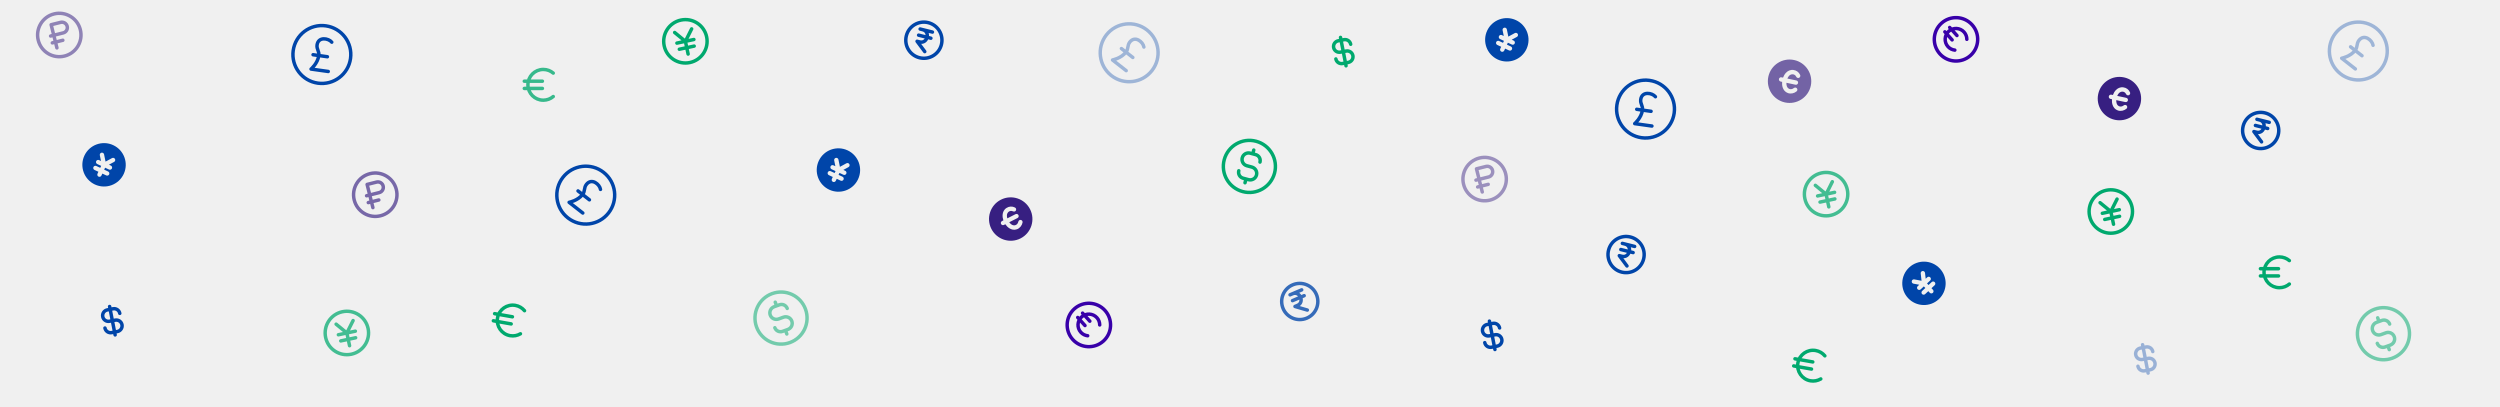
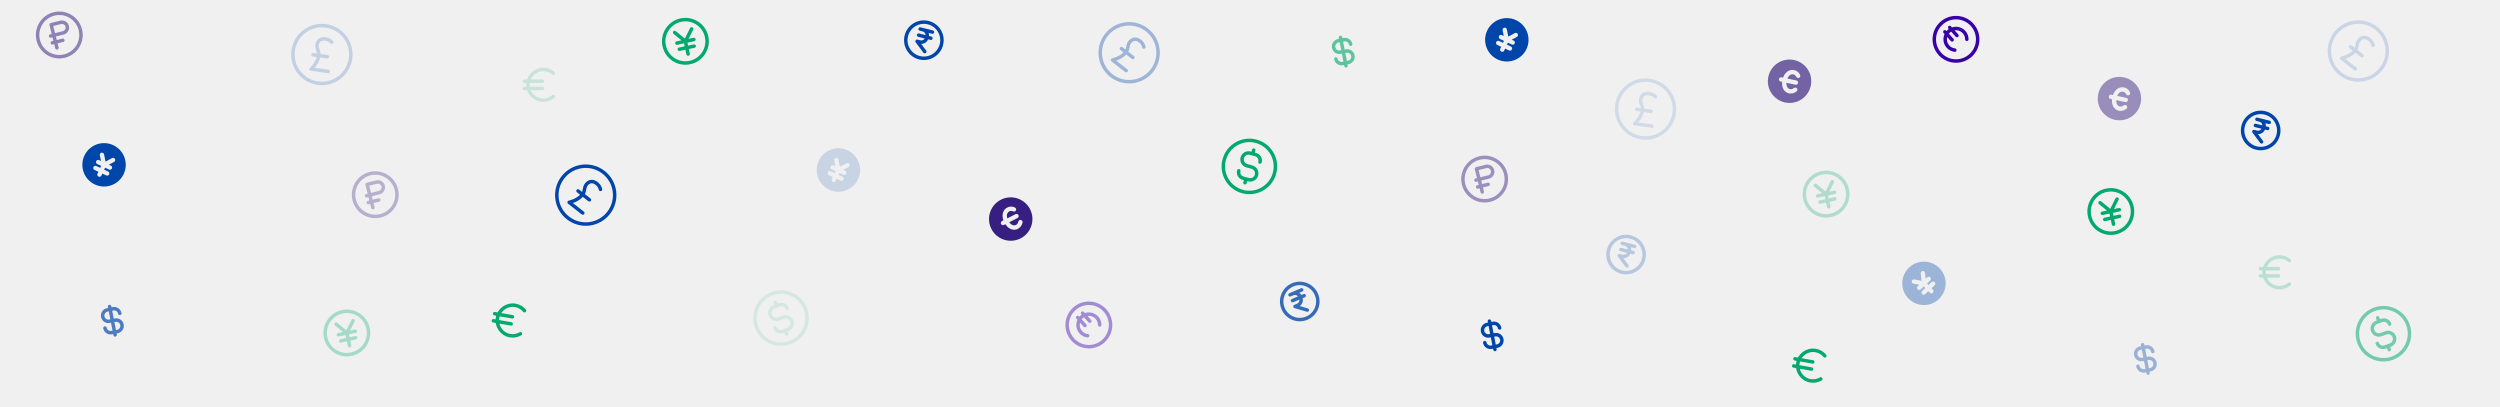
<svg xmlns="http://www.w3.org/2000/svg" width="1440" height="234" viewBox="0 0 1440 234" fill="none">
  <g clip-path="url(#clip0_4_110)">
    <g clip-path="url(#clip1_4_110)">
-       <path fill-rule="evenodd" clip-rule="evenodd" d="M488.217 86.605C481.96 83.688 474.523 86.394 471.605 92.651C468.687 98.908 471.394 106.345 477.651 109.263C483.908 112.18 491.345 109.473 494.263 103.217C497.18 96.96 494.473 89.523 488.217 86.605ZM489.229 94.558C489.558 95.165 489.334 95.924 488.728 96.253L485.755 97.87L486.861 98.386C487.487 98.677 487.757 99.421 487.465 100.047C487.174 100.673 486.43 100.943 485.804 100.651L483.539 99.595L483.01 100.728L485.276 101.784C485.902 102.076 486.172 102.82 485.881 103.446C485.589 104.071 484.845 104.342 484.219 104.05L481.954 102.994L481.425 104.126C481.134 104.752 480.39 105.023 479.764 104.731C479.139 104.439 478.868 103.696 479.16 103.07L479.688 101.937L477.422 100.881C476.797 100.589 476.526 99.845 476.818 99.219C477.109 98.594 477.853 98.323 478.479 98.615L480.744 99.671L481.273 98.538L479.007 97.482C478.381 97.19 478.111 96.446 478.402 95.821C478.694 95.195 479.438 94.924 480.064 95.216L481.169 95.732L480.497 92.415C480.36 91.739 480.797 91.079 481.474 90.942C482.15 90.805 482.81 91.242 482.947 91.919L483.793 96.092L487.533 94.057C488.14 93.727 488.899 93.952 489.229 94.558Z" fill="#0045A9" />
+       <path fill-rule="evenodd" clip-rule="evenodd" d="M488.217 86.605C481.96 83.688 474.523 86.394 471.605 92.651C468.687 98.908 471.394 106.345 477.651 109.263C483.908 112.18 491.345 109.473 494.263 103.217C497.18 96.96 494.473 89.523 488.217 86.605ZM489.229 94.558C489.558 95.165 489.334 95.924 488.728 96.253L485.755 97.87L486.861 98.386C487.487 98.677 487.757 99.421 487.465 100.047C487.174 100.673 486.43 100.943 485.804 100.651L483.539 99.595L483.01 100.728L485.276 101.784C485.902 102.076 486.172 102.82 485.881 103.446C485.589 104.071 484.845 104.342 484.219 104.05L481.954 102.994L481.425 104.126C481.134 104.752 480.39 105.023 479.764 104.731C479.139 104.439 478.868 103.696 479.16 103.07L479.688 101.937L477.422 100.881C476.797 100.589 476.526 99.845 476.818 99.219C477.109 98.594 477.853 98.323 478.479 98.615L480.744 99.671L481.273 98.538L479.007 97.482C478.381 97.19 478.111 96.446 478.402 95.821C478.694 95.195 479.438 94.924 480.064 95.216L481.169 95.732L480.497 92.415C480.36 91.739 480.797 91.079 481.474 90.942C482.15 90.805 482.81 91.242 482.947 91.919L483.793 96.092L487.533 94.057C488.14 93.727 488.899 93.952 489.229 94.558Z" fill="#0045A9" fill-opacity="0.17" />
    </g>
    <path d="M335.691 122.696L327.811 116.54C327.811 116.54 332.752 115.629 335.568 112.025C337.107 110.055 336.209 108.267 337.748 106.245C340.846 102.283 345.453 106.221 345.881 109.093M332.941 109.973L339.508 115.103M350.528 122.656C344.861 129.909 334.387 131.195 327.133 125.528C319.88 119.861 318.594 109.387 324.261 102.134C329.928 94.88 340.402 93.594 347.656 99.261C354.909 104.928 356.195 115.402 350.528 122.656Z" stroke="#0045A9" stroke-width="2" stroke-linecap="round" stroke-linejoin="round" />
    <g clip-path="url(#clip2_4_110)">
-       <path d="M201.35 199.127L199.791 191.791M199.791 191.791L203.382 184.638M199.791 191.791L193.601 186.717M204.682 190.751L194.9 192.83M204.85 194.549L196.291 196.369M212.018 189.192C213.453 195.945 209.142 202.582 202.39 204.018C195.637 205.453 188.999 201.142 187.564 194.39C186.129 187.637 190.439 180.999 197.192 179.564C203.945 178.129 210.582 182.439 212.018 189.192Z" stroke="#00A96E" stroke-opacity="0.72" stroke-width="2" stroke-linecap="round" stroke-linejoin="round" />
+       <path d="M201.35 199.127L199.791 191.791M199.791 191.791L203.382 184.638M199.791 191.791L193.601 186.717M204.682 190.751L194.9 192.83M204.85 194.549L196.291 196.369M212.018 189.192C213.453 195.945 209.142 202.582 202.39 204.018C195.637 205.453 188.999 201.142 187.564 194.39C186.129 187.637 190.439 180.999 197.192 179.564C203.945 178.129 210.582 182.439 212.018 189.192Z" stroke="#00A96E" stroke-opacity="0.32" stroke-width="2" stroke-linecap="round" stroke-linejoin="round" />
    </g>
    <g clip-path="url(#clip3_4_110)">
      <path fill-rule="evenodd" clip-rule="evenodd" d="M65.217 83.605C58.96 80.688 51.523 83.394 48.605 89.651C45.688 95.908 48.394 103.345 54.651 106.263C60.908 109.18 68.345 106.473 71.263 100.217C74.18 93.96 71.473 86.523 65.217 83.605ZM66.229 91.558C66.558 92.165 66.334 92.924 65.728 93.253L62.755 94.87L63.861 95.386C64.487 95.677 64.757 96.421 64.466 97.047C64.174 97.673 63.43 97.943 62.804 97.651L60.538 96.595L60.01 97.728L62.276 98.784C62.902 99.076 63.172 99.82 62.881 100.446C62.589 101.071 61.845 101.342 61.219 101.05L58.954 99.994L58.425 101.126C58.134 101.752 57.39 102.023 56.764 101.731C56.139 101.439 55.868 100.696 56.16 100.07L56.688 98.937L54.422 97.88C53.797 97.589 53.526 96.845 53.818 96.219C54.109 95.594 54.853 95.323 55.479 95.615L57.745 96.671L58.273 95.538L56.007 94.482C55.381 94.19 55.111 93.446 55.402 92.821C55.694 92.195 56.438 91.924 57.063 92.216L58.169 92.732L57.497 89.415C57.36 88.739 57.797 88.079 58.474 87.942C59.15 87.805 59.81 88.242 59.947 88.919L60.793 93.092L64.533 91.057C65.14 90.727 65.899 90.952 66.229 91.558Z" fill="#0045A9" />
    </g>
    <g clip-path="url(#clip4_4_110)">
-       <path d="M446.306 188.77C446.967 190.587 448.975 191.523 450.792 190.862L453.846 189.751C455.792 189.042 456.796 186.89 456.087 184.944C455.379 182.998 453.227 181.995 451.281 182.703L448.462 183.729C446.516 184.437 444.364 183.434 443.655 181.488C442.947 179.541 443.95 177.39 445.897 176.681L448.951 175.57C450.767 174.909 452.775 175.845 453.437 177.661M446.537 174.054L447.306 176.168M452.436 190.264L453.206 192.378M463.967 178.086C466.8 185.87 462.786 194.478 455.002 197.311C447.217 200.145 438.609 196.131 435.776 188.346C432.942 180.562 436.956 171.954 444.741 169.12C452.526 166.287 461.133 170.301 463.967 178.086Z" stroke="#00A96E" stroke-opacity="0.52" stroke-width="2" stroke-linecap="round" stroke-linejoin="round" />
+       <path d="M446.306 188.77C446.967 190.587 448.975 191.523 450.792 190.862L453.846 189.751C455.792 189.042 456.796 186.89 456.087 184.944C455.379 182.998 453.227 181.995 451.281 182.703L448.462 183.729C446.516 184.437 444.364 183.434 443.655 181.488C442.947 179.541 443.95 177.39 445.897 176.681L448.951 175.57C450.767 174.909 452.775 175.845 453.437 177.661M446.537 174.054L447.306 176.168M452.436 190.264L453.206 192.378M463.967 178.086C466.8 185.87 462.786 194.478 455.002 197.311C447.217 200.145 438.609 196.131 435.776 188.346C432.942 180.562 436.956 171.954 444.741 169.12C452.526 166.287 461.133 170.301 463.967 178.086Z" stroke="#00A96E" stroke-opacity="0.12" stroke-width="2" stroke-linecap="round" stroke-linejoin="round" />
    </g>
-     <path d="M318.667 42.103C317.122 40.791 315.122 40 312.938 40C308.047 40 304.083 43.964 304.083 48.854C304.083 53.744 308.047 57.708 312.938 57.708C315.122 57.708 317.122 56.917 318.667 55.605M302 50.938H312.417M302 46.771H312.417" stroke="#00A96E" stroke-opacity="0.77" stroke-width="2" stroke-linecap="round" stroke-linejoin="round" />
+     <path d="M318.667 42.103C317.122 40.791 315.122 40 312.938 40C308.047 40 304.083 43.964 304.083 48.854C304.083 53.744 308.047 57.708 312.938 57.708C315.122 57.708 317.122 56.917 318.667 55.605M302 50.938H312.417M302 46.771H312.417" stroke="#00A96E" stroke-opacity="0.17" stroke-width="2" stroke-linecap="round" stroke-linejoin="round" />
    <path d="M302.123 178.965C300.83 177.405 298.998 176.279 296.846 175.899C292.031 175.05 287.438 178.266 286.589 183.081C285.74 187.897 288.956 192.489 293.771 193.339C295.923 193.718 298.03 193.286 299.779 192.262M284.176 184.771L294.434 186.58M284.899 180.668L295.158 182.477" stroke="#00A96E" stroke-width="2" stroke-linecap="round" stroke-linejoin="round" />
-     <path d="M189.07 41.168L179.167 39.776C179.167 39.776 182.992 36.517 183.628 31.988C183.976 29.512 182.304 28.413 182.626 25.892C183.328 20.912 189.287 22.019 191.093 24.292M180.327 31.524L188.579 32.684M201.899 33.714C200.618 42.829 192.19 49.18 183.075 47.899C173.96 46.618 167.609 38.19 168.89 29.075C170.171 19.96 178.599 13.609 187.714 14.89C196.829 16.171 203.18 24.599 201.899 33.714Z" stroke="#0045A9" stroke-width="2" stroke-linecap="round" stroke-linejoin="round" />
+     <path d="M189.07 41.168L179.167 39.776C179.167 39.776 182.992 36.517 183.628 31.988C183.976 29.512 182.304 28.413 182.626 25.892C183.328 20.912 189.287 22.019 191.093 24.292M180.327 31.524L188.579 32.684M201.899 33.714C200.618 42.829 192.19 49.18 183.075 47.899C173.96 46.618 167.609 38.19 168.89 29.075C170.171 19.96 178.599 13.609 187.714 14.89C196.829 16.171 203.18 24.599 201.899 33.714Z" stroke="#0045A9" stroke-opacity="0.19" stroke-width="2" stroke-linecap="round" stroke-linejoin="round" />
    <g clip-path="url(#clip5_4_110)">
      <path d="M396.35 31.127L394.791 23.791M394.791 23.791L398.382 16.638M394.791 23.791L388.601 18.717M399.682 22.751L389.9 24.831M399.85 26.549L391.291 28.369M407.018 21.192C408.453 27.945 404.142 34.582 397.39 36.018C390.637 37.453 383.999 33.142 382.564 26.39C381.129 19.637 385.439 12.999 392.192 11.564C398.945 10.129 405.582 14.439 407.018 21.192Z" stroke="#00A96E" stroke-width="2" stroke-linecap="round" stroke-linejoin="round" />
    </g>
    <g clip-path="url(#clip6_4_110)">
-       <path d="M60.452 188.95C60.803 190.758 62.553 191.938 64.36 191.587L67.632 190.951C69.439 190.599 70.62 188.849 70.269 187.042C69.917 185.235 68.168 184.055 66.36 184.406L63.088 185.042C61.281 185.394 59.531 184.213 59.18 182.406C58.829 180.599 60.009 178.849 61.816 178.498L65.088 177.862C66.895 177.511 68.645 178.691 68.996 180.498M63.134 176.544L66.314 192.905" stroke="#0045A9" stroke-width="2" stroke-linecap="round" stroke-linejoin="round" />
+       <path d="M60.452 188.95C60.803 190.758 62.553 191.938 64.36 191.587L67.632 190.951C69.439 190.599 70.62 188.849 70.269 187.042C69.917 185.235 68.168 184.055 66.36 184.406L63.088 185.042C61.281 185.394 59.531 184.213 59.18 182.406C58.829 180.599 60.009 178.849 61.816 178.498L65.088 177.862C66.895 177.511 68.645 178.691 68.996 180.498M63.134 176.544L66.314 192.905" stroke="#0045A9" stroke-opacity="0.68" stroke-width="2" stroke-linecap="round" stroke-linejoin="round" />
    </g>
    <g clip-path="url(#clip7_4_110)">
-       <path d="M769.452 33.95C769.804 35.758 771.553 36.938 773.36 36.587L776.632 35.95C778.44 35.599 779.62 33.849 779.269 32.042C778.917 30.235 777.168 29.055 775.36 29.406L772.088 30.042C770.281 30.394 768.531 29.213 768.18 27.406C767.829 25.599 769.009 23.849 770.816 23.498L774.088 22.862C775.895 22.511 777.645 23.691 777.996 25.498M772.134 21.544L775.314 37.905" stroke="#00A96E" stroke-width="2" stroke-linecap="round" stroke-linejoin="round" />
+       <path d="M769.452 33.95C769.804 35.758 771.553 36.938 773.36 36.587L776.632 35.95C778.44 35.599 779.62 33.849 779.269 32.042C778.917 30.235 777.168 29.055 775.36 29.406L772.088 30.042C770.281 30.394 768.531 29.213 768.18 27.406C767.829 25.599 769.009 23.849 770.816 23.498L774.088 22.862C775.895 22.511 777.645 23.691 777.996 25.498M772.134 21.544L775.314 37.905" stroke="#00A96E" stroke-opacity="0.61" stroke-width="2" stroke-linecap="round" stroke-linejoin="round" />
    </g>
    <path d="M648.691 40.696L640.811 34.54C640.811 34.54 645.752 33.63 648.568 30.025C650.107 28.055 649.209 26.267 650.748 24.245C653.846 20.283 658.453 24.221 658.881 27.093M645.941 27.973L652.508 33.103M663.528 40.656C657.861 47.909 647.387 49.195 640.133 43.528C632.88 37.861 631.594 27.387 637.261 20.134C642.928 12.88 653.402 11.594 660.656 17.261C667.909 22.928 669.195 33.402 663.528 40.656Z" stroke="#0045A9" stroke-opacity="0.34" stroke-width="2" stroke-linecap="round" stroke-linejoin="round" />
    <path d="M29.457 14.238L34.915 12.877C36.59 12.46 38.286 13.479 38.703 15.153C39.121 16.828 38.102 18.524 36.427 18.942L30.969 20.302L29.457 14.238ZM29.457 14.238L32.784 27.579M31.273 20.227L29.15 20.756M36.197 23.186L30.133 24.698M46.281 17.129C47.952 23.827 43.875 30.611 37.177 32.281C30.478 33.952 23.694 29.875 22.024 23.177C20.354 16.478 24.43 9.694 31.129 8.024C37.827 6.354 44.611 10.43 46.281 17.129Z" stroke="#371F81" stroke-opacity="0.52" stroke-width="2" stroke-linecap="round" stroke-linejoin="round" />
    <g clip-path="url(#clip8_4_110)">
      <path d="M529.119 20.249L536.194 22.013M530.001 16.712L537.076 18.476M532.662 29.721L528.237 23.787L529.753 24.165C534.246 25.285 536.01 18.21 531.517 17.09M542.26 25.673C540.868 31.255 535.215 34.652 529.633 33.26C524.051 31.868 520.654 26.215 522.045 20.633C523.437 15.051 529.091 11.654 534.673 13.046C540.255 14.437 543.652 20.091 542.26 25.673Z" stroke="#0045A9" stroke-width="2" stroke-linecap="round" stroke-linejoin="round" />
    </g>
    <g clip-path="url(#clip9_4_110)">
      <path fill-rule="evenodd" clip-rule="evenodd" d="M1018.56 44.192C1020 37.439 1026.64 33.129 1033.39 34.564C1040.14 35.999 1044.45 42.637 1043.02 49.39C1041.58 56.142 1034.94 60.453 1028.19 59.018C1021.44 57.582 1017.13 50.945 1018.56 44.192ZM1026.5 47.156C1026.4 48.23 1026.49 49.346 1026.82 50.365C1027.28 51.782 1028.25 53.073 1029.91 53.633C1031.58 54.202 1033.51 53.746 1034.85 52.619C1035.38 52.175 1035.45 51.386 1035 50.858C1034.5 50.261 1033.72 50.331 1033.15 50.776C1031.7 51.929 1029.77 51.355 1029.2 49.59C1029.01 49.025 1028.94 48.364 1028.97 47.681L1034.2 48.793C1034.87 48.937 1035.54 48.506 1035.68 47.83C1035.83 47.155 1035.39 46.491 1034.72 46.348L1029.52 45.242C1029.77 44.637 1030.11 44.093 1030.5 43.671C1031.68 42.407 1033.74 42.455 1034.56 44.099C1034.87 44.734 1035.55 45.135 1036.25 44.82C1036.88 44.537 1037.16 43.795 1036.88 43.166C1036.14 41.532 1034.76 40.516 1032.98 40.294C1031.19 40.071 1029.72 40.844 1028.67 41.968C1027.95 42.744 1027.41 43.708 1027.04 44.715L1026.16 44.529C1025.48 44.385 1024.82 44.816 1024.68 45.491C1024.53 46.167 1024.97 46.831 1025.64 46.974L1026.5 47.156Z" fill="#371F81" fill-opacity="0.67" />
    </g>
    <g clip-path="url(#clip10_4_110)">
      <path fill-rule="evenodd" clip-rule="evenodd" d="M873.217 11.605C866.96 8.687 859.523 11.394 856.605 17.651C853.688 23.908 856.394 31.345 862.651 34.263C868.908 37.18 876.345 34.473 879.263 28.217C882.18 21.96 879.473 14.523 873.217 11.605ZM874.229 19.558C874.558 20.165 874.334 20.924 873.728 21.253L870.755 22.87L871.861 23.386C872.487 23.677 872.757 24.421 872.465 25.047C872.174 25.673 871.43 25.943 870.804 25.651L868.539 24.595L868.01 25.728L870.276 26.784C870.902 27.076 871.172 27.82 870.881 28.445C870.589 29.071 869.845 29.342 869.22 29.05L866.954 27.994L866.425 29.127C866.134 29.752 865.39 30.023 864.764 29.731C864.139 29.439 863.868 28.696 864.16 28.07L864.688 26.937L862.422 25.881C861.797 25.589 861.526 24.845 861.818 24.219C862.109 23.594 862.853 23.323 863.479 23.615L865.745 24.671L866.273 23.538L864.007 22.482C863.381 22.19 863.111 21.446 863.402 20.821C863.694 20.195 864.438 19.924 865.064 20.216L866.169 20.732L865.497 17.415C865.36 16.739 865.797 16.079 866.474 15.942C867.15 15.805 867.81 16.242 867.947 16.919L868.793 21.092L872.533 19.057C873.14 18.727 873.899 18.952 874.229 19.558Z" fill="#0045A9" />
    </g>
    <g clip-path="url(#clip11_4_110)">
      <path d="M1369.31 197.77C1369.97 199.587 1371.98 200.523 1373.79 199.862L1376.85 198.751C1378.79 198.042 1379.8 195.89 1379.09 193.944C1378.38 191.998 1376.23 190.995 1374.28 191.703L1371.46 192.729C1369.52 193.437 1367.36 192.434 1366.66 190.488C1365.95 188.541 1366.95 186.39 1368.9 185.681L1371.95 184.57C1373.77 183.909 1375.78 184.845 1376.44 186.661M1369.54 183.054L1370.31 185.168M1375.44 199.264L1376.21 201.378M1386.97 187.086C1389.8 194.87 1385.79 203.478 1378 206.311C1370.22 209.145 1361.61 205.131 1358.78 197.346C1355.94 189.562 1359.96 180.954 1367.74 178.12C1375.53 175.287 1384.13 179.301 1386.97 187.086Z" stroke="#00A96E" stroke-opacity="0.52" stroke-width="2" stroke-linecap="round" stroke-linejoin="round" />
    </g>
    <g clip-path="url(#clip12_4_110)">
      <path d="M1231.45 210.95C1231.8 212.758 1233.55 213.938 1235.36 213.587L1238.63 212.951C1240.44 212.599 1241.62 210.849 1241.27 209.042C1240.92 207.235 1239.17 206.055 1237.36 206.406L1234.09 207.042C1232.28 207.394 1230.53 206.213 1230.18 204.406C1229.83 202.599 1231.01 200.849 1232.82 200.498L1236.09 199.862C1237.9 199.511 1239.65 200.691 1240 202.498M1234.13 198.544L1237.31 214.905" stroke="#0045A9" stroke-opacity="0.36" stroke-width="2" stroke-linecap="round" stroke-linejoin="round" />
    </g>
    <g clip-path="url(#clip13_4_110)">
-       <path fill-rule="evenodd" clip-rule="evenodd" d="M1208.56 54.192C1210 47.439 1216.64 43.129 1223.39 44.564C1230.14 45.999 1234.45 52.637 1233.02 59.39C1231.58 66.142 1224.94 70.453 1218.19 69.018C1211.44 67.582 1207.13 60.945 1208.56 54.192ZM1216.5 57.156C1216.4 58.23 1216.49 59.346 1216.82 60.365C1217.28 61.782 1218.25 63.073 1219.91 63.633C1221.58 64.202 1223.51 63.746 1224.85 62.619C1225.38 62.175 1225.45 61.386 1225 60.858C1224.5 60.261 1223.72 60.331 1223.15 60.776C1221.7 61.929 1219.77 61.355 1219.2 59.59C1219.01 59.025 1218.94 58.364 1218.97 57.681L1224.2 58.793C1224.87 58.937 1225.54 58.506 1225.68 57.83C1225.83 57.155 1225.39 56.491 1224.72 56.348L1219.52 55.242C1219.77 54.637 1220.11 54.093 1220.5 53.671C1221.68 52.407 1223.74 52.455 1224.56 54.099C1224.87 54.734 1225.55 55.135 1226.25 54.82C1226.88 54.537 1227.16 53.795 1226.88 53.166C1226.14 51.532 1224.76 50.516 1222.98 50.294C1221.19 50.071 1219.72 50.844 1218.67 51.968C1217.95 52.744 1217.41 53.708 1217.04 54.715L1216.16 54.529C1215.48 54.385 1214.82 54.816 1214.68 55.491C1214.53 56.167 1214.97 56.831 1215.64 56.974L1216.5 57.156Z" fill="#371F81" />
+       <path fill-rule="evenodd" clip-rule="evenodd" d="M1208.56 54.192C1210 47.439 1216.64 43.129 1223.39 44.564C1230.14 45.999 1234.45 52.637 1233.02 59.39C1231.58 66.142 1224.94 70.453 1218.19 69.018C1211.44 67.582 1207.13 60.945 1208.56 54.192ZM1216.5 57.156C1216.4 58.23 1216.49 59.346 1216.82 60.365C1217.28 61.782 1218.25 63.073 1219.91 63.633C1221.58 64.202 1223.51 63.746 1224.85 62.619C1225.38 62.175 1225.45 61.386 1225 60.858C1224.5 60.261 1223.72 60.331 1223.15 60.776C1221.7 61.929 1219.77 61.355 1219.2 59.59C1219.01 59.025 1218.94 58.364 1218.97 57.681L1224.2 58.793C1224.87 58.937 1225.54 58.506 1225.68 57.83C1225.83 57.155 1225.39 56.491 1224.72 56.348L1219.52 55.242C1219.77 54.637 1220.11 54.093 1220.5 53.671C1221.68 52.407 1223.74 52.455 1224.56 54.099C1224.87 54.734 1225.55 55.135 1226.25 54.82C1226.88 54.537 1227.16 53.795 1226.88 53.166C1226.14 51.532 1224.76 50.516 1222.98 50.294C1221.19 50.071 1219.72 50.844 1218.67 51.968C1217.95 52.744 1217.41 53.708 1217.04 54.715L1216.16 54.529C1215.48 54.385 1214.82 54.816 1214.68 55.491C1214.53 56.167 1214.97 56.831 1215.64 56.974L1216.5 57.156Z" fill="#371F81" fill-opacity="0.47" />
    </g>
    <path d="M850.457 97.238L855.915 95.877C857.59 95.46 859.286 96.479 859.703 98.153C860.121 99.828 859.102 101.524 857.427 101.941L851.969 103.302L850.457 97.238ZM850.457 97.238L853.784 110.579M852.273 103.227L850.15 103.756M857.197 106.186L851.133 107.698M867.281 100.129C868.952 106.827 864.875 113.611 858.177 115.281C851.478 116.952 844.694 112.875 843.024 106.177C841.354 99.478 845.43 92.694 852.129 91.024C858.827 89.354 865.611 93.43 867.281 100.129Z" stroke="#371F81" stroke-opacity="0.46" stroke-width="2" stroke-linecap="round" stroke-linejoin="round" />
    <g clip-path="url(#clip14_4_110)">
-       <path fill-rule="evenodd" clip-rule="evenodd" d="M1099.68 154.058C1094.63 158.767 1094.35 166.676 1099.06 171.725C1103.77 176.774 1111.68 177.05 1116.73 172.342C1121.77 167.634 1122.05 159.724 1117.34 154.675C1112.63 149.626 1104.72 149.35 1099.68 154.058ZM1107.43 156.099C1108.11 156.021 1108.73 156.513 1108.81 157.199L1109.2 160.56L1110.09 159.729C1110.6 159.258 1111.39 159.285 1111.86 159.79C1112.33 160.295 1112.3 161.086 1111.8 161.557L1109.97 163.262L1110.82 164.176L1112.65 162.471C1113.15 162 1113.94 162.028 1114.41 162.533C1114.89 163.038 1114.86 163.829 1114.35 164.299L1112.52 166.004L1113.38 166.919C1113.85 167.424 1113.82 168.215 1113.32 168.685C1112.81 169.156 1112.02 169.129 1111.55 168.624L1110.7 167.709L1108.87 169.414C1108.36 169.885 1107.57 169.858 1107.1 169.353C1106.63 168.848 1106.66 168.057 1107.16 167.586L1108.99 165.881L1108.14 164.967L1106.31 166.672C1105.81 167.143 1105.01 167.115 1104.54 166.61C1104.07 166.105 1104.1 165.314 1104.61 164.843L1105.5 164.012L1102.17 163.392C1101.49 163.266 1101.04 162.614 1101.17 161.935C1101.3 161.256 1101.95 160.808 1102.63 160.935L1106.81 161.714L1106.33 157.484C1106.25 156.798 1106.74 156.178 1107.43 156.099Z" fill="#0045A9" />
+       <path fill-rule="evenodd" clip-rule="evenodd" d="M1099.68 154.058C1094.63 158.767 1094.35 166.676 1099.06 171.725C1103.77 176.774 1111.68 177.05 1116.73 172.342C1121.77 167.634 1122.05 159.724 1117.34 154.675C1112.63 149.626 1104.72 149.35 1099.68 154.058ZM1107.43 156.099C1108.11 156.021 1108.73 156.513 1108.81 157.199L1109.2 160.56L1110.09 159.729C1110.6 159.258 1111.39 159.285 1111.86 159.79C1112.33 160.295 1112.3 161.086 1111.8 161.557L1109.97 163.262L1110.82 164.176L1112.65 162.471C1113.15 162 1113.94 162.028 1114.41 162.533C1114.89 163.038 1114.86 163.829 1114.35 164.299L1112.52 166.004L1113.38 166.919C1113.85 167.424 1113.82 168.215 1113.32 168.685C1112.81 169.156 1112.02 169.129 1111.55 168.624L1110.7 167.709L1108.87 169.414C1108.36 169.885 1107.57 169.858 1107.1 169.353C1106.63 168.848 1106.66 168.057 1107.16 167.586L1108.99 165.881L1108.14 164.967L1106.31 166.672C1105.81 167.143 1105.01 167.115 1104.54 166.61C1104.07 166.105 1104.1 165.314 1104.61 164.843L1105.5 164.012L1102.17 163.392C1101.49 163.266 1101.04 162.614 1101.17 161.935C1101.3 161.256 1101.95 160.808 1102.63 160.935L1106.81 161.714L1106.33 157.484C1106.25 156.798 1106.74 156.178 1107.43 156.099Z" fill="#0045A9" fill-opacity="0.35" />
    </g>
    <path d="M713.539 98.362C713.039 100.229 714.147 102.148 716.014 102.648L719.154 103.489C721.154 104.025 723.21 102.838 723.746 100.838C724.282 98.837 723.095 96.781 721.095 96.245L718.197 95.468C716.197 94.932 715.009 92.876 715.545 90.876C716.081 88.875 718.138 87.688 720.138 88.224L723.277 89.065C725.144 89.565 726.253 91.485 725.752 93.352M722.169 86.439L721.587 88.612M717.705 103.101L717.122 105.274M734.135 99.739C731.991 107.741 723.766 112.49 715.764 110.345C707.762 108.201 703.013 99.976 705.157 91.974C707.301 83.972 715.526 79.224 723.528 81.368C731.53 83.512 736.279 91.737 734.135 99.739Z" stroke="#00A96E" stroke-width="2" stroke-linecap="round" stroke-linejoin="round" />
    <path d="M1051.12 204.965C1049.83 203.405 1048 202.279 1045.85 201.899C1041.03 201.05 1036.44 204.266 1035.59 209.081C1034.74 213.897 1037.96 218.489 1042.77 219.339C1044.92 219.718 1047.03 219.286 1048.78 218.262M1033.18 210.771L1043.43 212.58M1033.9 206.668L1044.16 208.477" stroke="#00A96E" stroke-width="2" stroke-linecap="round" stroke-linejoin="round" />
-     <path d="M951.5 72.597L941.597 71.206C941.597 71.206 945.421 67.947 946.058 63.417C946.406 60.942 944.734 59.843 945.055 57.322C945.757 52.341 951.716 53.449 953.522 55.721M942.757 62.953L951.009 64.113M964.328 65.144C963.047 74.259 954.62 80.609 945.504 79.329C936.389 78.047 930.039 69.62 931.32 60.505C932.601 51.389 941.028 45.038 950.144 46.32C959.259 47.601 965.61 56.028 964.328 65.144Z" stroke="#0045A9" stroke-width="2" stroke-linecap="round" stroke-linejoin="round" />
+     <path d="M951.5 72.597L941.597 71.206C941.597 71.206 945.421 67.947 946.058 63.417C946.406 60.942 944.734 59.843 945.055 57.322C945.757 52.341 951.716 53.449 953.522 55.721M942.757 62.953L951.009 64.113M964.328 65.144C963.047 74.259 954.62 80.609 945.504 79.329C936.389 78.047 930.039 69.62 931.32 60.505C932.601 51.389 941.028 45.038 950.144 46.32C959.259 47.601 965.61 56.028 964.328 65.144Z" stroke="#0045A9" stroke-opacity="0.13" stroke-width="2" stroke-linecap="round" stroke-linejoin="round" />
    <g clip-path="url(#clip15_4_110)">
-       <path d="M633.434 187.163C633.43 185.679 632.9 184.192 631.829 183.002C629.519 180.437 625.567 180.23 623.002 182.539C620.437 184.849 620.23 188.801 622.539 191.366C623.611 192.556 625.035 193.238 626.51 193.398M620.772 182.865L624.954 187.51M623.559 180.356L627.741 185.001M635.548 196.473C630.418 201.093 622.514 200.679 617.895 195.548C613.275 190.418 613.69 182.514 618.82 177.895C623.95 173.275 631.854 173.69 636.473 178.82C641.093 183.95 640.679 191.854 635.548 196.473Z" stroke="#3800A9" stroke-width="2" stroke-linecap="round" stroke-linejoin="round" />
+       <path d="M633.434 187.163C633.43 185.679 632.9 184.192 631.829 183.002C629.519 180.437 625.567 180.23 623.002 182.539C620.437 184.849 620.23 188.801 622.539 191.366C623.611 192.556 625.035 193.238 626.51 193.398M620.772 182.865L624.954 187.51M623.559 180.356L627.741 185.001M635.548 196.473C630.418 201.093 622.514 200.679 617.895 195.548C613.275 190.418 613.69 182.514 618.82 177.895C623.95 173.275 631.854 173.69 636.473 178.82C641.093 183.95 640.679 191.854 635.548 196.473Z" stroke="#3800A9" stroke-opacity="0.42" stroke-width="2" stroke-linecap="round" stroke-linejoin="round" />
    </g>
-     <path d="M1318.67 150.103C1317.12 148.791 1315.12 148 1312.94 148C1308.05 148 1304.08 151.964 1304.08 156.854C1304.08 161.744 1308.05 165.708 1312.94 165.708C1315.12 165.708 1317.12 164.917 1318.67 163.605M1302 158.937H1312.42M1302 154.771H1312.42" stroke="#00A96E" stroke-width="2" stroke-linecap="round" stroke-linejoin="round" />
-     <path d="M1356.69 39.696L1348.81 33.54C1348.81 33.54 1353.75 32.63 1356.57 29.025C1358.11 27.055 1357.21 25.267 1358.75 23.245C1361.85 19.283 1366.45 23.221 1366.88 26.093M1353.94 26.973L1360.51 32.103M1371.53 39.656C1365.86 46.909 1355.39 48.195 1348.13 42.528C1340.88 36.861 1339.59 26.387 1345.26 19.134C1350.93 11.88 1361.4 10.594 1368.66 16.261C1375.91 21.928 1377.2 32.402 1371.53 39.656Z" stroke="#0045A9" stroke-opacity="0.34" stroke-width="2" stroke-linecap="round" stroke-linejoin="round" />
+     <path d="M1318.67 150.103C1317.12 148.791 1315.12 148 1312.94 148C1308.05 148 1304.08 151.964 1304.08 156.854C1304.08 161.744 1308.05 165.708 1312.94 165.708C1315.12 165.708 1317.12 164.917 1318.67 163.605M1302 158.937H1312.42M1302 154.771H1312.42" stroke="#00A96E" stroke-opacity="0.23" stroke-width="2" stroke-linecap="round" stroke-linejoin="round" />
+     <path d="M1356.69 39.696L1348.81 33.54C1348.81 33.54 1353.75 32.63 1356.57 29.025C1358.11 27.055 1357.21 25.267 1358.75 23.245C1361.85 19.283 1366.45 23.221 1366.88 26.093M1353.94 26.973L1360.51 32.103M1371.53 39.656C1365.86 46.909 1355.39 48.195 1348.13 42.528C1340.88 36.861 1339.59 26.387 1345.26 19.134C1350.93 11.88 1361.4 10.594 1368.66 16.261C1375.91 21.928 1377.2 32.402 1371.53 39.656Z" stroke="#0045A9" stroke-opacity="0.16" stroke-width="2" stroke-linecap="round" stroke-linejoin="round" />
    <g clip-path="url(#clip16_4_110)">
      <path d="M1299.12 72.249L1306.19 74.013M1300 68.712L1307.08 70.476M1302.66 81.721L1298.24 75.787L1299.75 76.165C1304.25 77.285 1306.01 70.21 1301.52 69.09M1312.26 77.673C1310.87 83.255 1305.21 86.652 1299.63 85.26C1294.05 83.868 1290.65 78.215 1292.05 72.633C1293.44 67.051 1299.09 63.654 1304.67 65.046C1310.25 66.437 1313.65 72.091 1312.26 77.673Z" stroke="#0045A9" stroke-width="2" stroke-linecap="round" stroke-linejoin="round" />
    </g>
    <path d="M1217.39 129.162L1215.83 121.826M1215.83 121.826L1219.42 114.673M1215.83 121.826L1209.64 116.752M1220.72 120.786L1210.94 122.865M1220.88 124.584L1212.33 126.403M1228.05 119.227C1229.49 125.979 1225.18 132.617 1218.42 134.053C1211.67 135.488 1205.03 131.177 1203.6 124.425C1202.16 117.672 1206.47 111.034 1213.23 109.599C1219.98 108.164 1226.62 112.474 1228.05 119.227Z" stroke="#00A96E" stroke-width="2" stroke-linecap="round" stroke-linejoin="round" />
    <path d="M855.226 197.36C855.577 199.167 857.327 200.348 859.134 199.996L862.406 199.36C864.213 199.009 865.394 197.259 865.042 195.452C864.691 193.645 862.941 192.465 861.134 192.816L857.862 193.452C856.055 193.804 854.305 192.623 853.954 190.816C853.603 189.009 854.783 187.259 856.59 186.908L859.862 186.272C861.669 185.921 863.419 187.101 863.77 188.908M857.908 184.954L861.088 201.314" stroke="#0045A9" stroke-width="2" stroke-linecap="round" stroke-linejoin="round" />
-     <path d="M211.457 106.238L216.915 104.877C218.59 104.46 220.286 105.479 220.703 107.153C221.121 108.828 220.102 110.524 218.427 110.941L212.969 112.302L211.457 106.238ZM211.457 106.238L214.784 119.579M213.273 112.227L211.15 112.756M218.197 115.186L212.133 116.698M228.281 109.129C229.952 115.827 225.875 122.611 219.177 124.281C212.478 125.952 205.694 121.875 204.024 115.177C202.354 108.478 206.43 101.694 213.129 100.024C219.827 98.354 226.611 102.43 228.281 109.129Z" stroke="#371F81" stroke-opacity="0.65" stroke-width="2" stroke-linecap="round" stroke-linejoin="round" />
+     <path d="M211.457 106.238L216.915 104.877C218.59 104.46 220.286 105.479 220.703 107.153C221.121 108.828 220.102 110.524 218.427 110.941L212.969 112.302L211.457 106.238ZM211.457 106.238L214.784 119.579M213.273 112.227L211.15 112.756M218.197 115.186L212.133 116.698M228.281 109.129C229.952 115.827 225.875 122.611 219.177 124.281C212.478 125.952 205.694 121.875 204.024 115.177C202.354 108.478 206.43 101.694 213.129 100.024C219.827 98.354 226.611 102.43 228.281 109.129Z" stroke="#371F81" stroke-opacity="0.31" stroke-width="2" stroke-linecap="round" stroke-linejoin="round" />
    <path fill-rule="evenodd" clip-rule="evenodd" d="M571.037 131.85C567.903 125.699 570.349 118.172 576.5 115.037C582.651 111.903 590.178 114.349 593.313 120.5C596.447 126.651 594.001 134.178 587.85 137.313C581.699 140.447 574.171 138.001 571.037 131.85ZM579.067 129.161C579.669 130.056 580.438 130.87 581.337 131.453C582.588 132.263 584.156 132.655 585.793 132.049C587.455 131.435 588.663 129.871 588.997 128.15C589.128 127.472 588.684 126.817 588.006 126.686C587.24 126.538 586.676 127.085 586.519 127.785C586.112 129.598 584.255 130.364 582.697 129.355C582.197 129.031 581.723 128.565 581.317 128.015L586.084 125.586C586.699 125.273 586.943 124.52 586.63 123.905C586.317 123.29 585.564 123.045 584.949 123.359L580.21 125.773C580.029 125.14 579.949 124.506 579.988 123.931C580.107 122.209 581.742 120.947 583.408 121.713C584.052 122.009 584.832 121.893 585.18 121.206C585.491 120.59 585.24 119.839 584.624 119.527C583.027 118.719 581.311 118.801 579.784 119.751C578.257 120.7 577.6 122.228 577.494 123.76C577.421 124.817 577.604 125.909 577.953 126.923L577.152 127.331C576.537 127.645 576.293 128.397 576.606 129.012C576.92 129.628 577.672 129.872 578.287 129.559L579.067 129.161Z" fill="#371F81" />
-     <path d="M1053.39 119.162L1051.83 111.826M1051.83 111.826L1055.42 104.673M1051.83 111.826L1045.64 106.752M1056.72 110.786L1046.94 112.865M1056.88 114.584L1048.33 116.403M1064.05 109.227C1065.49 115.979 1061.18 122.617 1054.42 124.053C1047.67 125.488 1041.03 121.177 1039.6 114.425C1038.16 107.672 1042.47 101.034 1049.23 99.599C1055.98 98.164 1062.62 102.474 1064.05 109.227Z" stroke="#00A96E" stroke-opacity="0.72" stroke-width="2" stroke-linecap="round" stroke-linejoin="round" />
+     <path d="M1053.39 119.162L1051.83 111.826M1051.83 111.826L1055.42 104.673M1051.83 111.826L1045.64 106.752M1056.72 110.786L1046.94 112.865M1056.88 114.584L1048.33 116.403M1064.05 109.227C1065.49 115.979 1061.18 122.617 1054.42 124.053C1047.67 125.488 1041.03 121.177 1039.6 114.425C1038.16 107.672 1042.47 101.034 1049.23 99.599C1055.98 98.164 1062.62 102.474 1064.05 109.227Z" stroke="#00A96E" stroke-opacity="0.27" stroke-width="2" stroke-linecap="round" stroke-linejoin="round" />
    <path d="M1132.9 22.633C1132.9 21.149 1132.37 19.661 1131.3 18.471C1128.99 15.906 1125.04 15.699 1122.47 18.009C1119.91 20.319 1119.7 24.27 1122.01 26.835C1123.08 28.025 1124.5 28.707 1125.98 28.867M1120.24 18.334L1124.42 22.979M1123.03 15.825L1127.21 20.47M1135.02 31.943C1129.89 36.562 1121.98 36.148 1117.36 31.018C1112.74 25.887 1113.16 17.983 1118.29 13.364C1123.42 8.745 1131.32 9.159 1135.94 14.289C1140.56 19.42 1140.15 27.323 1135.02 31.943Z" stroke="#3800A9" stroke-width="2" stroke-linecap="round" stroke-linejoin="round" />
-     <path d="M933.594 143.724L940.669 145.488M934.476 140.186L941.551 141.95M937.137 153.196L932.712 147.262L934.228 147.639C938.72 148.759 940.484 141.684 935.992 140.564M946.735 149.147C945.343 154.729 939.689 158.126 934.107 156.735C928.525 155.343 925.128 149.689 926.52 144.107C927.912 138.525 933.565 135.128 939.147 136.52C944.729 137.912 948.126 143.565 946.735 149.147Z" stroke="#0045A9" stroke-width="2" stroke-linecap="round" stroke-linejoin="round" />
+     <path d="M933.594 143.724L940.669 145.488M934.476 140.186L941.551 141.95M937.137 153.196L932.712 147.262L934.228 147.639C938.72 148.759 940.484 141.684 935.992 140.564M946.735 149.147C945.343 154.729 939.689 158.126 934.107 156.735C928.525 155.343 925.128 149.689 926.52 144.107C927.912 138.525 933.565 135.128 939.147 136.52C944.729 137.912 948.126 143.565 946.735 149.147Z" stroke="#0045A9" stroke-opacity="0.24" stroke-width="2" stroke-linecap="round" stroke-linejoin="round" />
    <path d="M744.489 173.165L751.201 170.316M743.064 169.81L749.776 166.96M753.019 178.598L745.913 176.522L747.352 175.911C751.613 174.102 748.764 167.39 744.502 169.199M758.247 169.589C760.495 174.884 758.024 180.999 752.729 183.247C747.433 185.495 741.318 183.024 739.07 177.729C736.822 172.433 739.293 166.318 744.589 164.07C749.884 161.822 755.999 164.293 758.247 169.589Z" stroke="#0045A9" stroke-opacity="0.78" stroke-width="2" stroke-linecap="round" stroke-linejoin="round" />
  </g>
  <defs>
    <clipPath id="clip0_4_110">
      <rect width="1440" height="234" fill="white" />
    </clipPath>
    <clipPath id="clip1_4_110">
      <rect width="30" height="30" fill="white" transform="translate(475.679 78) rotate(25)" />
    </clipPath>
    <clipPath id="clip2_4_110">
      <rect width="30" height="30" fill="white" transform="translate(182 180.237) rotate(-12)" />
    </clipPath>
    <clipPath id="clip3_4_110">
      <rect width="30" height="30" fill="white" transform="translate(52.6785 75) rotate(25)" />
    </clipPath>
    <clipPath id="clip4_4_110">
      <rect width="42.297" height="42.297" fill="white" transform="translate(423 170.466) rotate(-20)" />
    </clipPath>
    <clipPath id="clip5_4_110">
      <rect width="30" height="30" fill="white" transform="translate(377 12.2374) rotate(-12)" />
    </clipPath>
    <clipPath id="clip6_4_110">
      <rect width="20" height="20" fill="white" transform="translate(53 176.816) rotate(-11)" />
    </clipPath>
    <clipPath id="clip7_4_110">
      <rect width="20" height="20" fill="white" transform="translate(762 21.8162) rotate(-11)" />
    </clipPath>
    <clipPath id="clip8_4_110">
      <rect width="25" height="25" fill="white" transform="translate(523.048 8) rotate(14)" />
    </clipPath>
    <clipPath id="clip9_4_110">
      <rect width="30" height="30" fill="white" transform="translate(1019.24 29) rotate(12)" />
    </clipPath>
    <clipPath id="clip10_4_110">
      <rect width="30" height="30" fill="white" transform="translate(860.679 3) rotate(25)" />
    </clipPath>
    <clipPath id="clip11_4_110">
      <rect width="42.297" height="42.297" fill="white" transform="translate(1346 179.466) rotate(-20)" />
    </clipPath>
    <clipPath id="clip12_4_110">
      <rect width="20" height="20" fill="white" transform="translate(1224 198.816) rotate(-11)" />
    </clipPath>
    <clipPath id="clip13_4_110">
      <rect width="30" height="30" fill="white" transform="translate(1209.24 39) rotate(12)" />
    </clipPath>
    <clipPath id="clip14_4_110">
      <rect width="30" height="30" fill="white" transform="translate(1087 162.46) rotate(-43)" />
    </clipPath>
    <clipPath id="clip15_4_110">
      <rect width="30" height="30" fill="white" transform="translate(628.294 166) rotate(48)" />
    </clipPath>
    <clipPath id="clip16_4_110">
      <rect width="25" height="25" fill="white" transform="translate(1293.05 60) rotate(14)" />
    </clipPath>
  </defs>
</svg>
